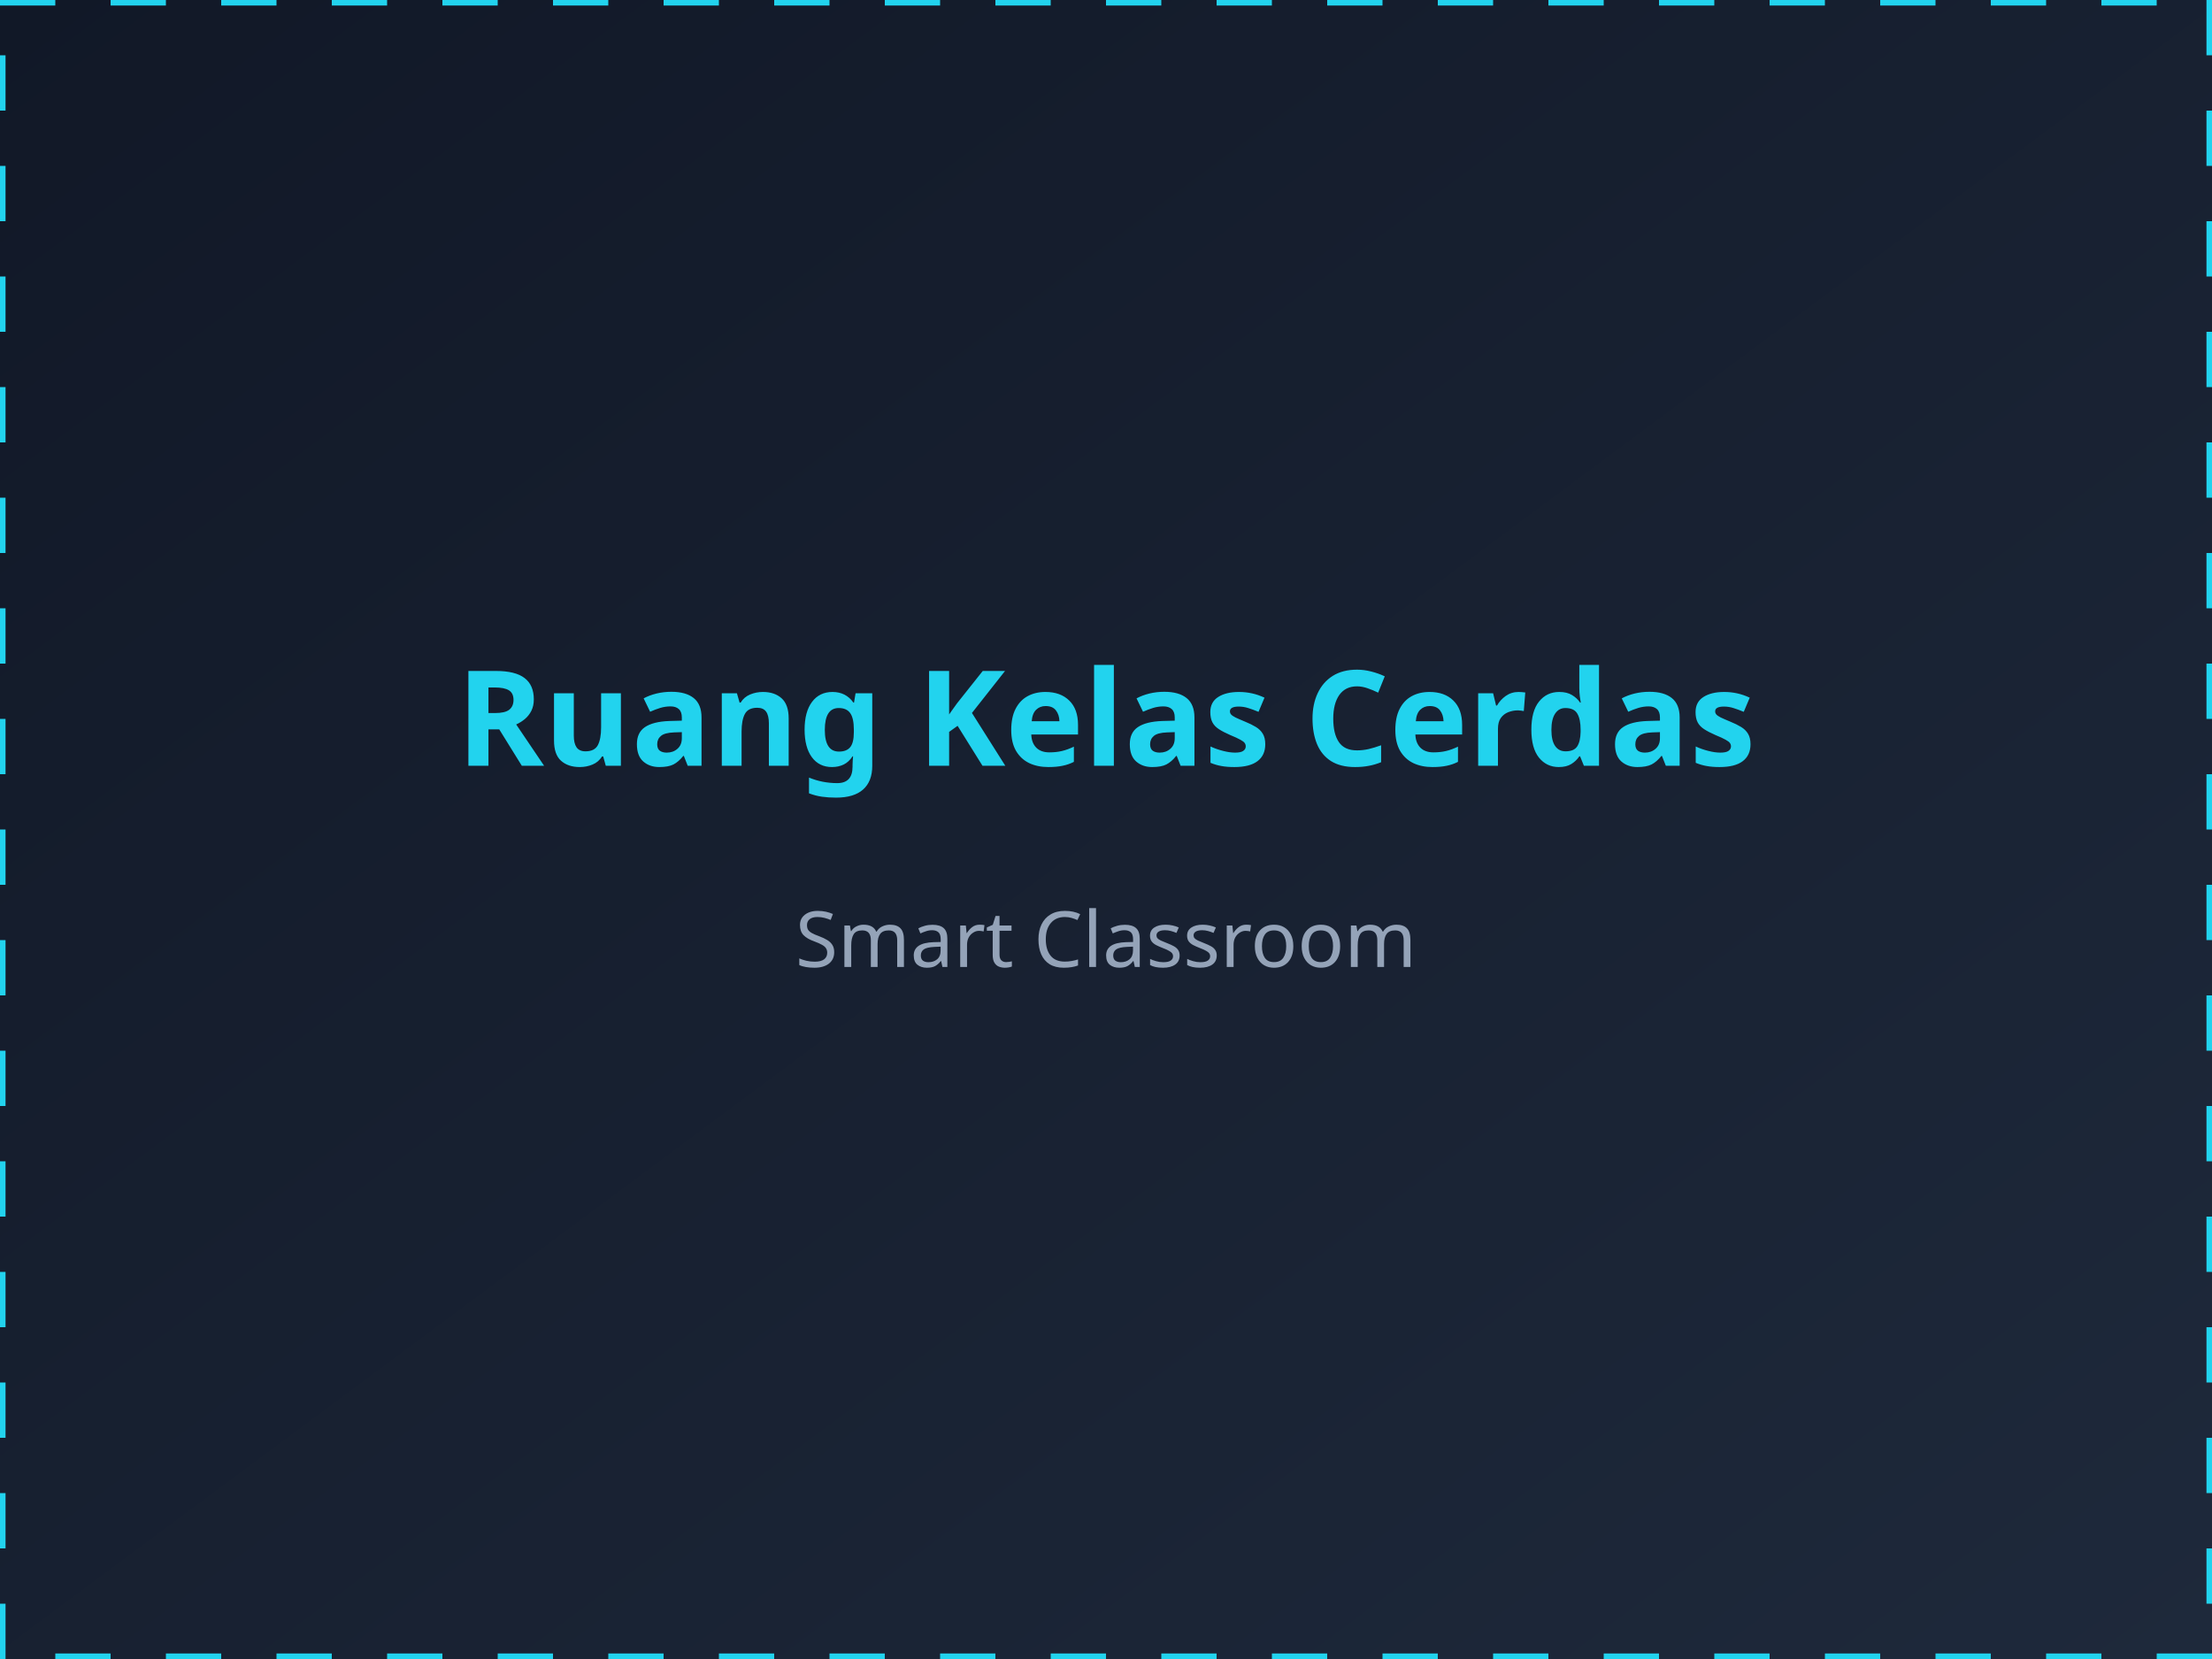
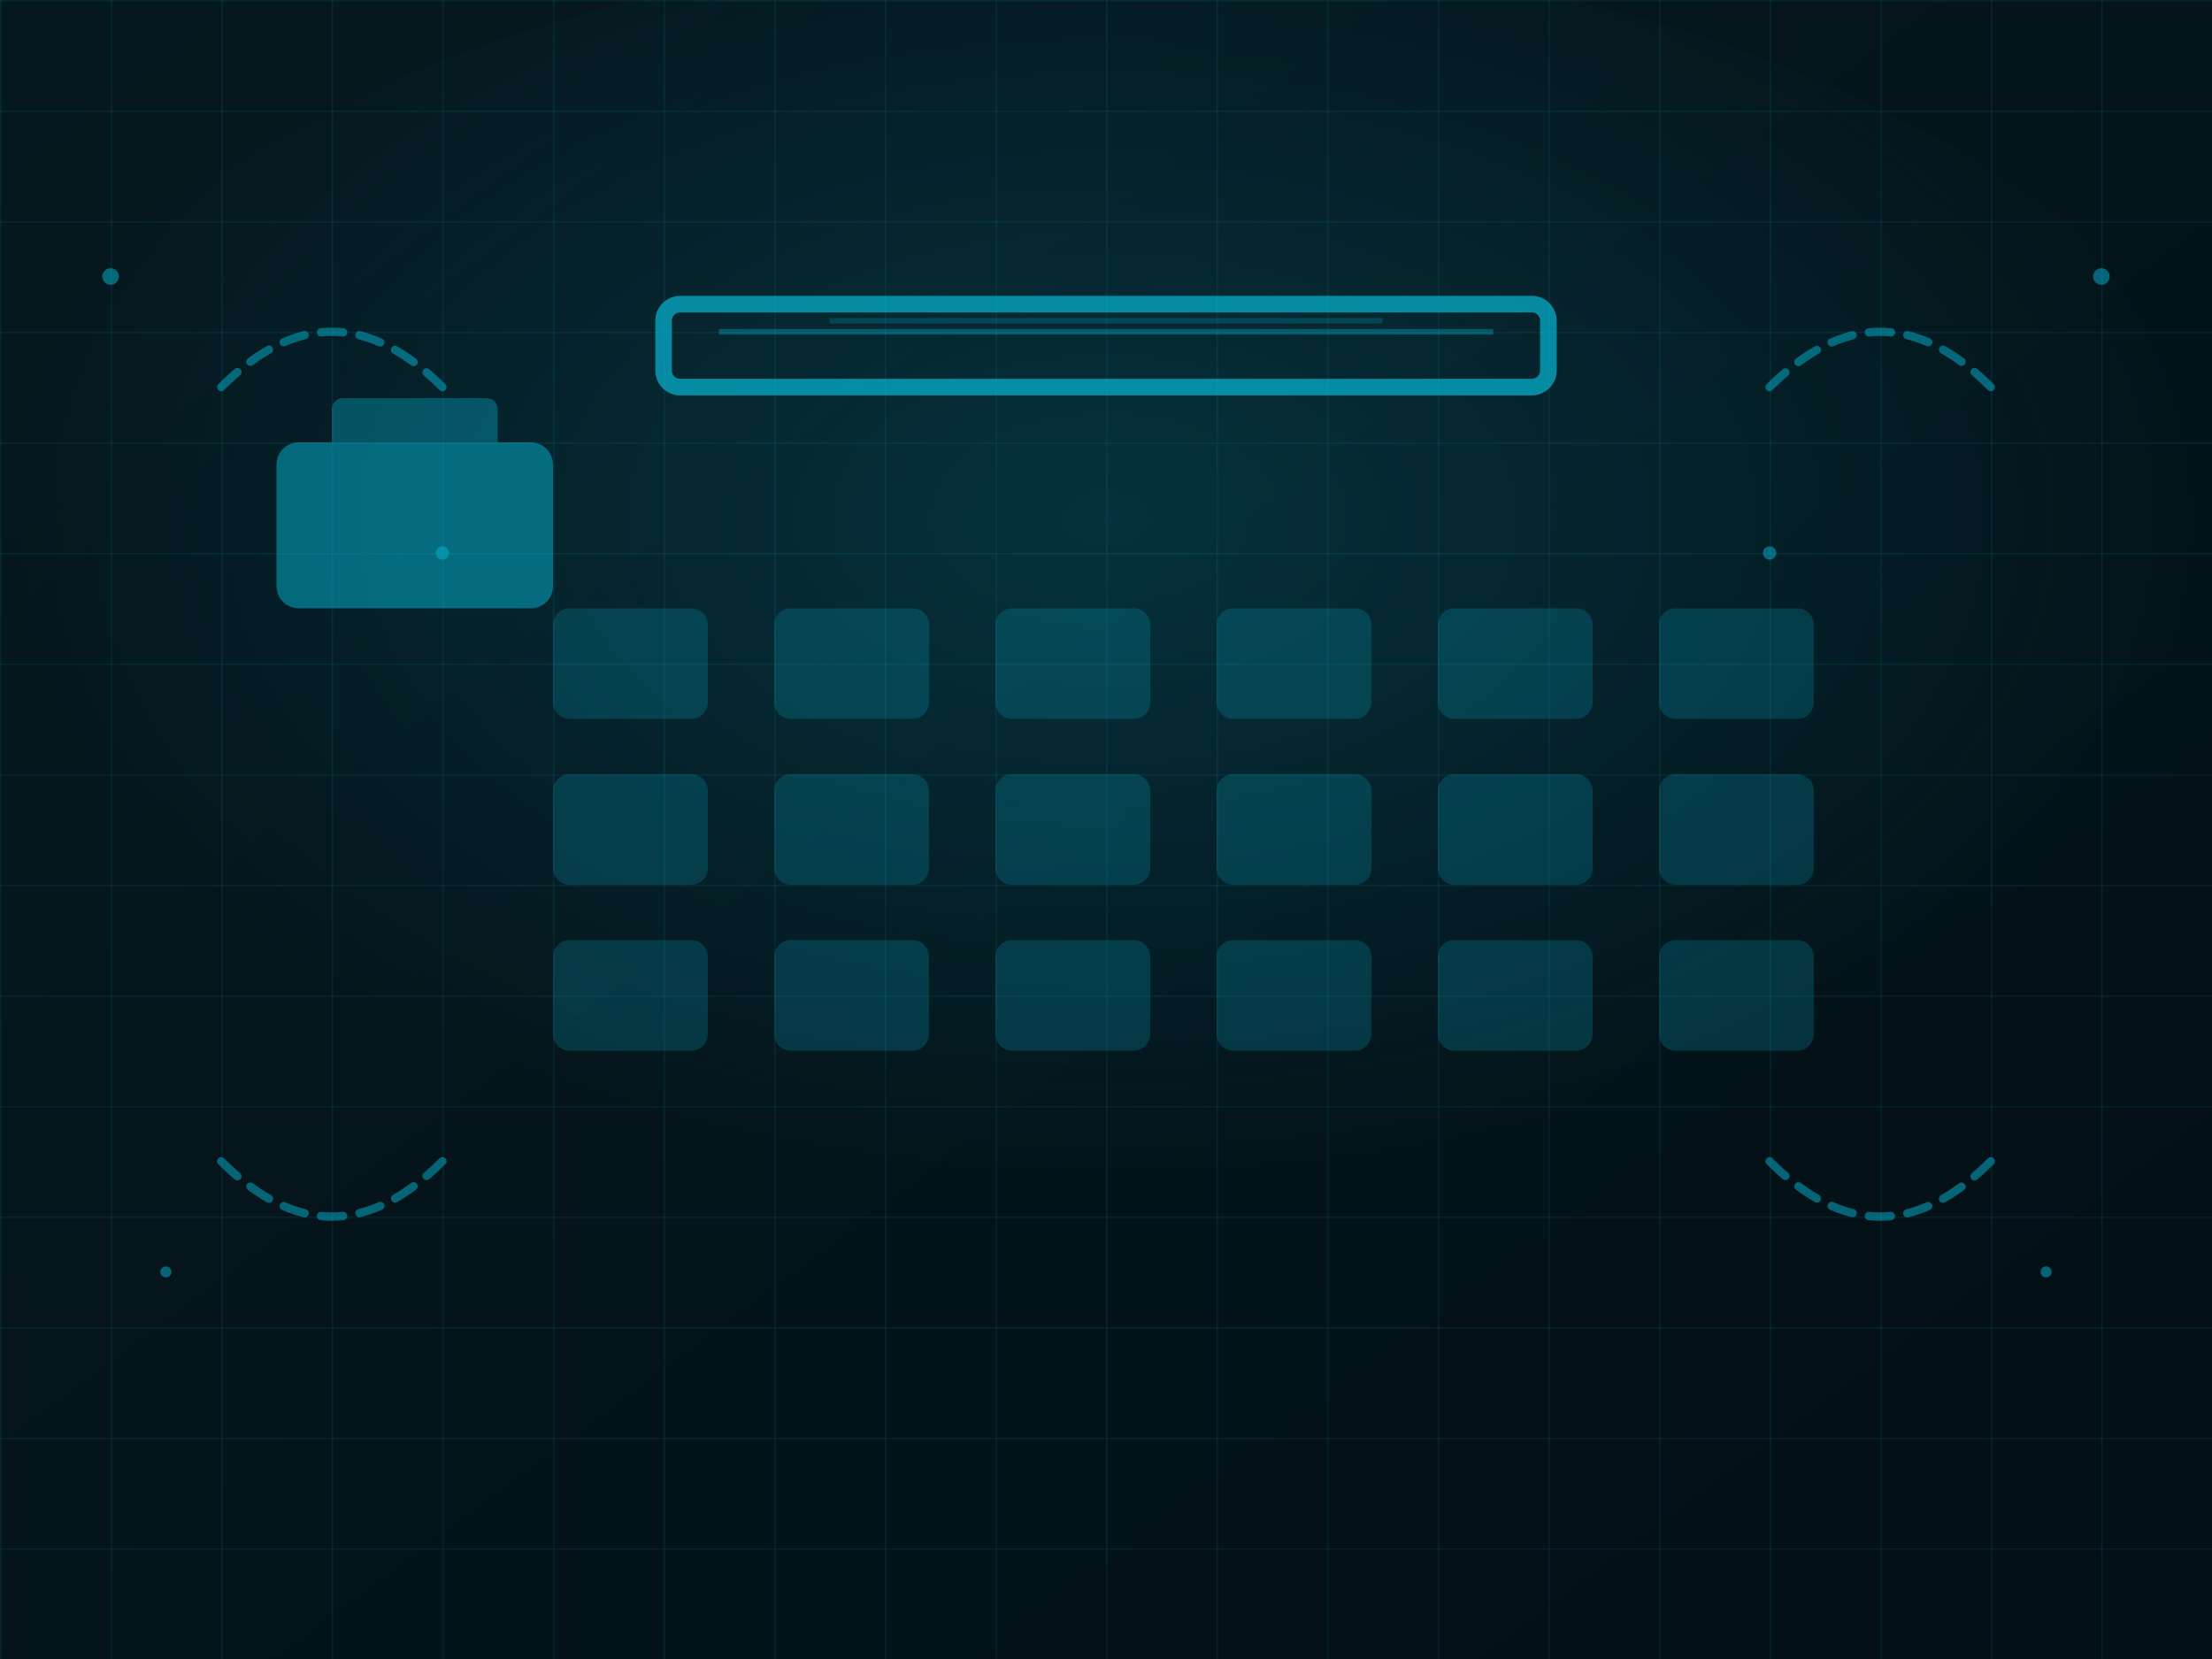
<svg xmlns="http://www.w3.org/2000/svg" viewBox="0 0 400 300" width="400" height="300">
  <defs>
    <linearGradient id="bg" x1="0%" y1="0%" x2="100%" y2="100%">
-       <stop offset="0%" style="stop-color:#111827;stop-opacity:1" />
-       <stop offset="100%" style="stop-color:#1e293b;stop-opacity:1" />
+       <stop offset="0%" stop-color="#06181f" />
+       <stop offset="100%" stop-color="#031016" />
    </linearGradient>
+     <radialGradient id="classGlow" cx="50%" cy="40%" r="65%">
+       <stop offset="0%" stop-color="#06b6d4" stop-opacity="0.18" />
+       <stop offset="70%" stop-color="#06b6d4" stop-opacity="0" />
+     </radialGradient>
+     <pattern id="grid" width="20" height="20" patternUnits="userSpaceOnUse">
+       <line x1="0" y1="0" x2="20" y2="0" stroke="#06b6d4" stroke-width="0.5" opacity="0.1" />
+       <line x1="0" y1="0" x2="0" y2="20" stroke="#06b6d4" stroke-width="0.5" opacity="0.1" />
+     </pattern>
  </defs>
  <rect width="400" height="300" fill="url(#bg)" />
-   <rect x="0" y="0" width="400" height="300" fill="none" stroke="#22d3ee" stroke-width="2" stroke-dasharray="10,10" />
-   <text x="200" y="130" font-family="system-ui, sans-serif" font-size="24" fill="#22d3ee" text-anchor="middle" dominant-baseline="middle" font-weight="600">Ruang Kelas Cerdas</text>
-   <text x="200" y="170" font-family="system-ui, sans-serif" font-size="14" fill="#94a3b8" text-anchor="middle" dominant-baseline="middle">Smart Classroom</text>
+   <rect width="400" height="300" fill="url(#grid)" />
+   <ellipse cx="200" cy="120" rx="220" ry="130" fill="url(#classGlow)" />
+   <g transform="translate(200, 150)">
+     <g fill="#06b6d4" opacity="0.5">
+       <rect x="-150" y="-70" width="50" height="30" rx="4" />
+       <rect x="-140" y="-78" width="30" height="10" rx="2" fill="#06b6d4" opacity="0.7" />
+       <g fill="#06b6d4" opacity="0.4">
+         <rect x="-100" y="-40" width="28" height="20" rx="3" />
+         <rect x="-60" y="-40" width="28" height="20" rx="3" />
+         <rect x="-20" y="-40" width="28" height="20" rx="3" />
+         <rect x="20" y="-40" width="28" height="20" rx="3" />
+         <rect x="60" y="-40" width="28" height="20" rx="3" />
+         <rect x="100" y="-40" width="28" height="20" rx="3" />
+       </g>
+       <g fill="#06b6d4" opacity="0.4">
+         <rect x="-100" y="-10" width="28" height="20" rx="3" />
+         <rect x="-60" y="-10" width="28" height="20" rx="3" />
+         <rect x="-20" y="-10" width="28" height="20" rx="3" />
+         <rect x="20" y="-10" width="28" height="20" rx="3" />
+         <rect x="60" y="-10" width="28" height="20" rx="3" />
+         <rect x="100" y="-10" width="28" height="20" rx="3" />
+       </g>
+       <g fill="#06b6d4" opacity="0.4">
+         <rect x="-100" y="20" width="28" height="20" rx="3" />
+         <rect x="-60" y="20" width="28" height="20" rx="3" />
+         <rect x="-20" y="20" width="28" height="20" rx="3" />
+         <rect x="20" y="20" width="28" height="20" rx="3" />
+         <rect x="60" y="20" width="28" height="20" rx="3" />
+         <rect x="100" y="20" width="28" height="20" rx="3" />
+       </g>
+     </g>
+     <g stroke="#06b6d4" stroke-width="3" fill="none" opacity="0.7">
+       <rect x="-80" y="-95" width="160" height="15" rx="3" />
+       <line x1="-70" y1="-90" x2="70" y2="-90" stroke-width="1" opacity="0.5" />
+       <line x1="-50" y1="-92" x2="50" y2="-92" stroke-width="1" opacity="0.3" />
+     </g>
+     <g stroke="#06b6d4" stroke-width="1.5" fill="none" opacity="0.5" stroke-dasharray="4,3">
+       <path d="M-160,-80 Q-140,-100 -120,-80" stroke-linecap="round" />
+       <path d="M160,-80 Q140,-100 120,-80" stroke-linecap="round" />
+       <path d="M-160,60 Q-140,80 -120,60" stroke-linecap="round" />
+       <path d="M160,60 Q140,80 120,60" stroke-linecap="round" />
+     </g>
+     <g fill="#06b6d4" opacity="0.5">
+       <circle cx="-180" cy="-100" r="1.5" />
+       <circle cx="180" cy="-100" r="1.5" />
+       <circle cx="-170" cy="80" r="1" />
+       <circle cx="170" cy="80" r="1" />
+       <circle cx="-120" cy="-50" r="1.2" />
+       <circle cx="120" cy="-50" r="1.2" />
+     </g>
+   </g>
</svg>
